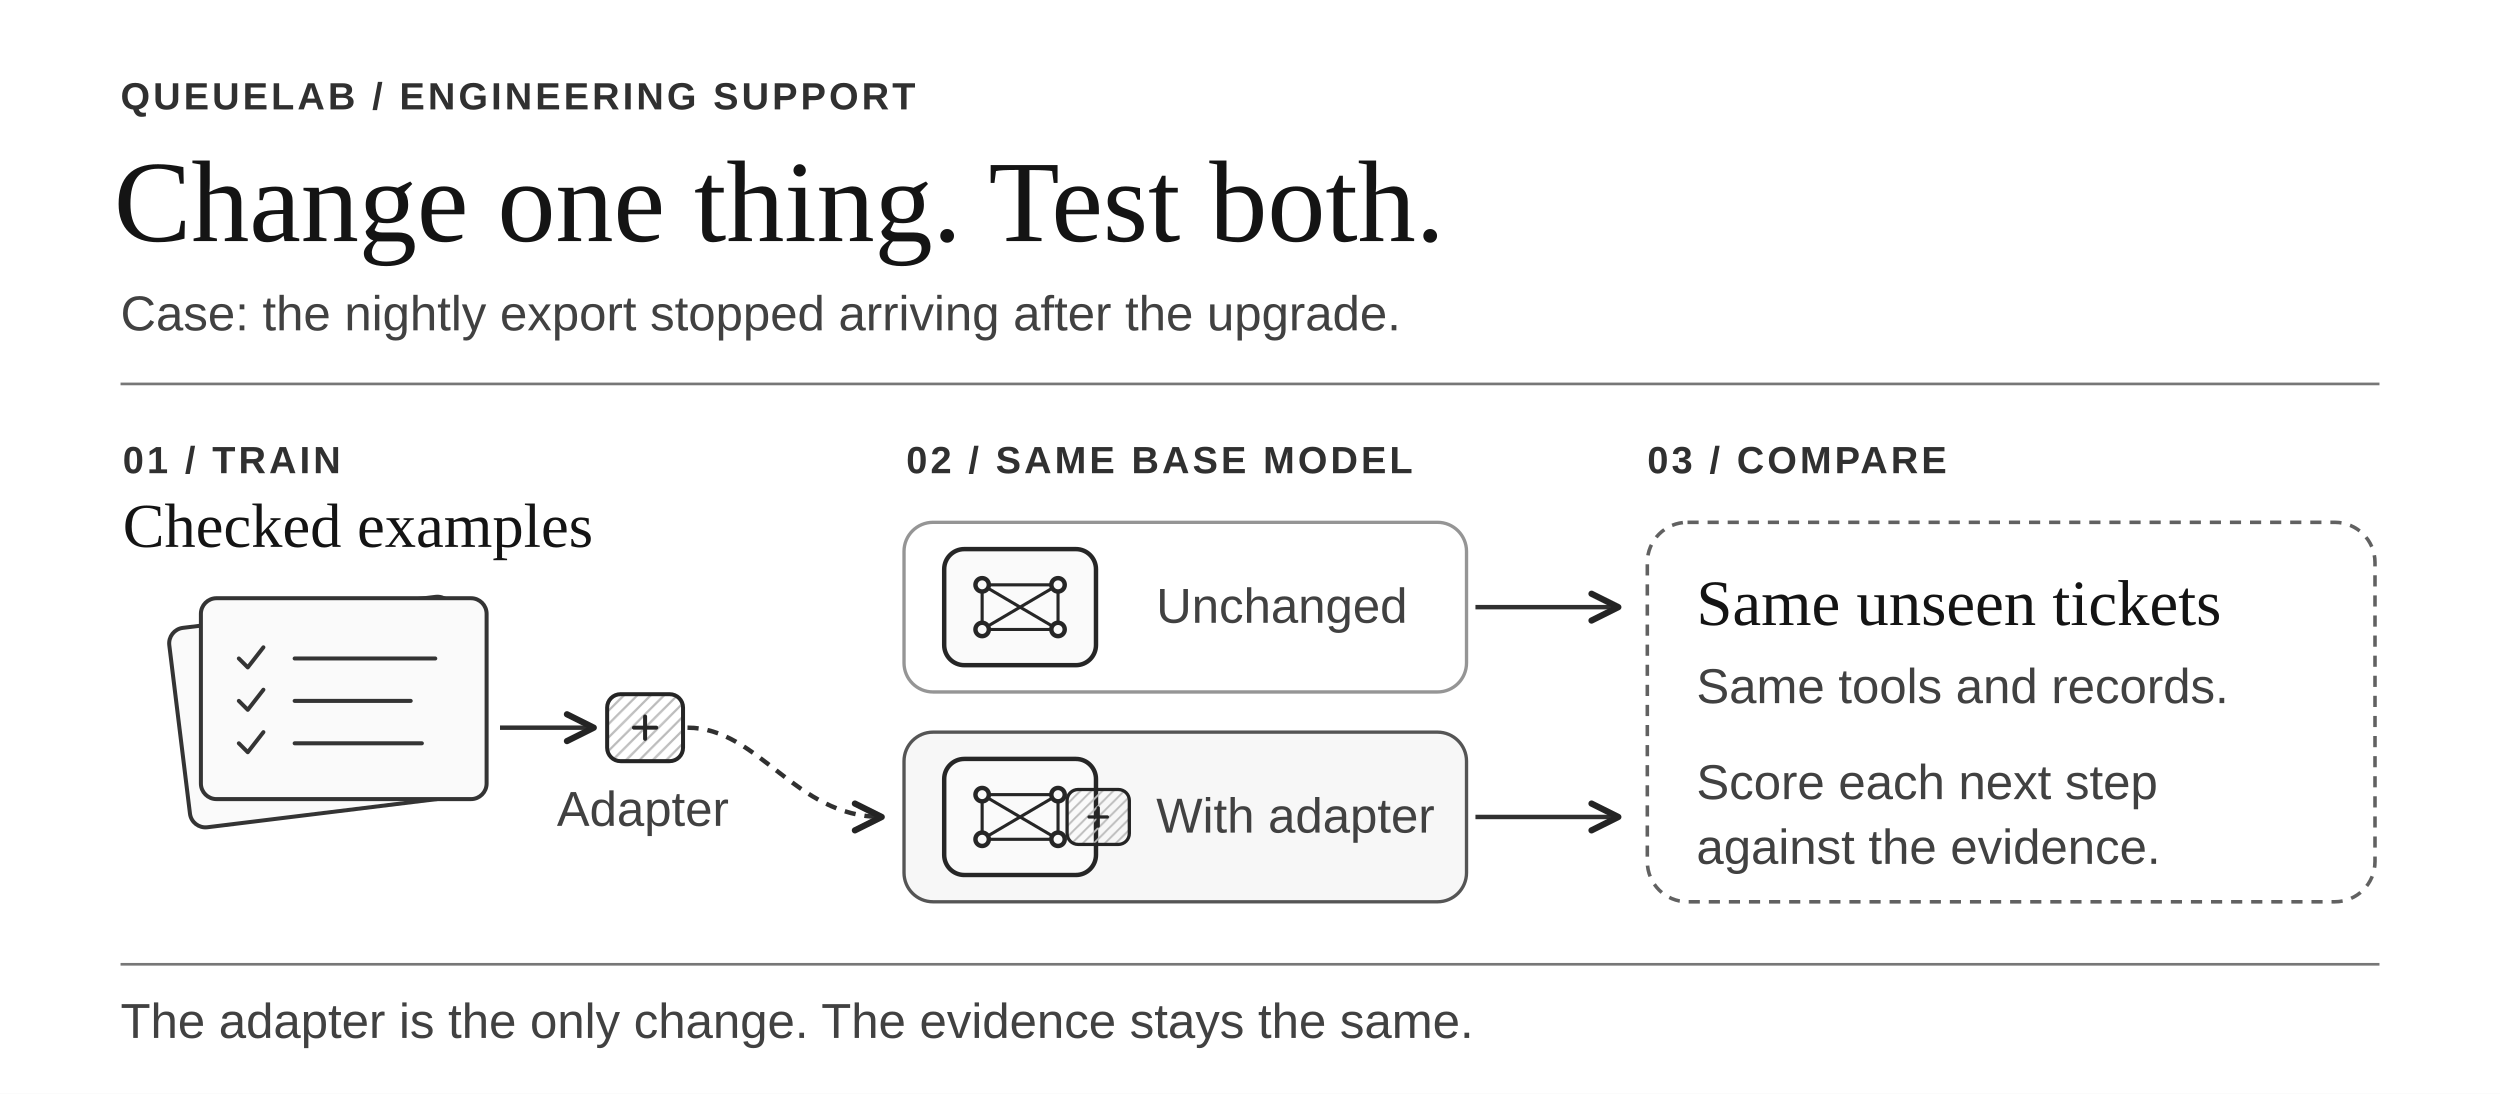
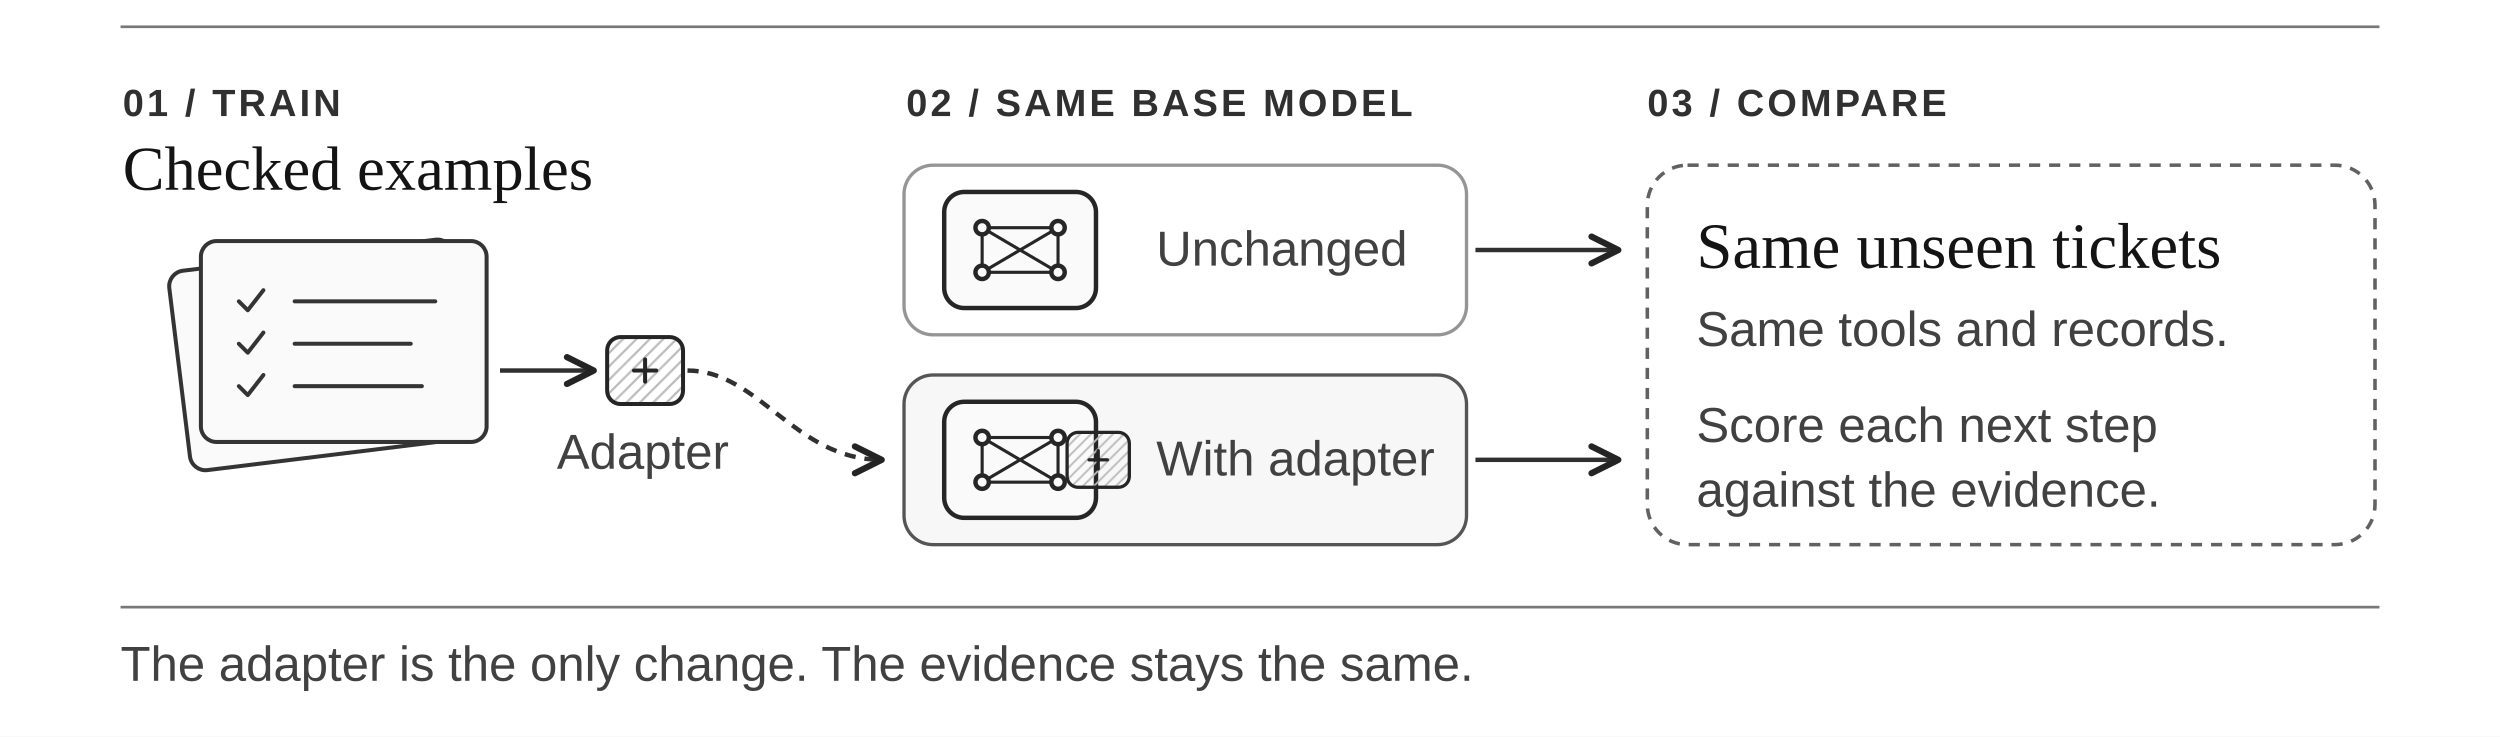
- <svg xmlns="http://www.w3.org/2000/svg" width="1120" height="490" viewBox="0 0 1120 490" role="img" aria-labelledby="title desc">
+ <svg xmlns="http://www.w3.org/2000/svg" width="1120" height="330" viewBox="0 160 1120 330" role="img" aria-labelledby="title desc">
  <defs>
    <marker id="arrow" markerWidth="8" markerHeight="8" refX="7" refY="4" orient="auto" viewBox="0 0 8 8">
      <path d="M1 1l6 3-6 3" fill="none" stroke="#242424" stroke-width="1.4" stroke-linecap="round" stroke-linejoin="round" />
    </marker>
    <pattern id="hatch" width="6" height="6" patternUnits="userSpaceOnUse">
      <path d="M-1 1l2-2M0 6l6-6m-1 7 2-2" stroke="#bbb" fill="none" />
    </pattern>
    <g id="model" fill="#fafafa" stroke="#262626" stroke-width="2">
      <rect x="-34" y="-26" width="68" height="52" rx="9" />
      <path d="M-17-10h34m-34 20h34m-34-20v20m34-20v20m-34-20 34 20m-34 0 34-20" fill="none" stroke-width="1.4" />
      <circle cx="-17" cy="-10" r="3" />
      <circle cx="17" cy="-10" r="3" />
      <circle cx="-17" cy="10" r="3" />
      <circle cx="17" cy="10" r="3" />
    </g>
    <g id="adapter" stroke="#252525" stroke-width="1.8">
      <rect x="-17" y="-15" width="34" height="30" rx="6" fill="url(#hatch)" />
      <path d="M-5 0h10M0-5v10" stroke-linecap="round" />
    </g>
    <style>
      .ink { fill: #202020; }
      .sub { fill: #414141; font-family: Arial, Helvetica, sans-serif; font-size: 22px; }
      .label { fill: #303030; font: 700 17px Arial, Helvetica, sans-serif; letter-spacing: 1.4px; }
      .title { fill: #141414; font-family: Georgia, 'Times New Roman', serif; }
      .wire { fill: none; stroke: #303030; stroke-width: 2; marker-end: url(#arrow); }
    </style>
  </defs>
  <rect width="1120" height="490" fill="#fff" />
-   <text x="54" y="49" class="label">QUEUELAB / ENGINEERING SUPPORT</text>
+   <text x="54" y="49" class="label">THE SUPPORT MACHINE / QUEUELAB</text>
  <text x="51" y="108" class="title" font-size="52">Change one thing. Test both.</text>
  <text x="54" y="148" class="sub">Case: the nightly export stopped arriving after the upgrade.</text>
  <path d="M54 172h1012" stroke="#777" stroke-width="1.2" />
  <text x="55" y="212" class="label">01 / TRAIN</text>
  <text x="55" y="245" class="title" font-size="28">Checked examples</text>
  <g fill="#fafafa" stroke="#343434" stroke-width="1.8">
    <rect x="80" y="274" width="128" height="90" rx="7" transform="rotate(-7 144 319)" />
    <rect x="90" y="268" width="128" height="90" rx="7" />
    <path d="m107 295 4 4 7-9m-11 24 4 4 7-9m-11 24 4 4 7-9m14-33h63m-63 19h52m-52 19h57" fill="none" stroke-linecap="round" stroke-linejoin="round" />
  </g>
  <path d="M224 326h42" class="wire" />
  <use href="#adapter" x="289" y="326" />
  <text x="288" y="370" class="sub" text-anchor="middle">Adapter</text>
  <path d="M308 326c32 0 48 40 87 40" class="wire" stroke-dasharray="5 4" />
  <text x="406" y="212" class="label">02 / SAME BASE MODEL</text>
  <rect x="405" y="234" width="252" height="76" rx="13" fill="#fff" stroke="#959595" stroke-width="1.5" />
  <rect x="405" y="328" width="252" height="76" rx="13" fill="#f7f7f7" stroke="#555" stroke-width="1.5" />
  <use href="#model" x="457" y="272" />
  <use href="#model" x="457" y="366" />
  <use href="#adapter" x="492" y="366" transform="translate(88.56 65.88) scale(.82)" />
  <text x="518" y="279" class="sub">Unchanged</text>
  <text x="518" y="373" class="sub">With adapter</text>
  <path d="M661 272h64" class="wire" />
  <path d="M661 366h64" class="wire" />
  <text x="738" y="212" class="label">03 / COMPARE</text>
  <rect x="738" y="234" width="326" height="170" rx="18" fill="#fff" stroke="#616161" stroke-width="1.6" stroke-dasharray="5 4" />
  <text x="760" y="280" class="title" font-size="29">Same unseen tickets</text>
  <text x="760" y="315" class="sub">Same tools and records.</text>
  <text x="760" y="358" class="sub">Score each next step</text>
  <text x="760" y="387" class="sub">against the evidence.</text>
  <path d="M54 432h1012" stroke="#777" stroke-width="1.2" />
  <text x="54" y="465" class="sub">The adapter is the only change. The evidence stays the same.</text>
</svg>
